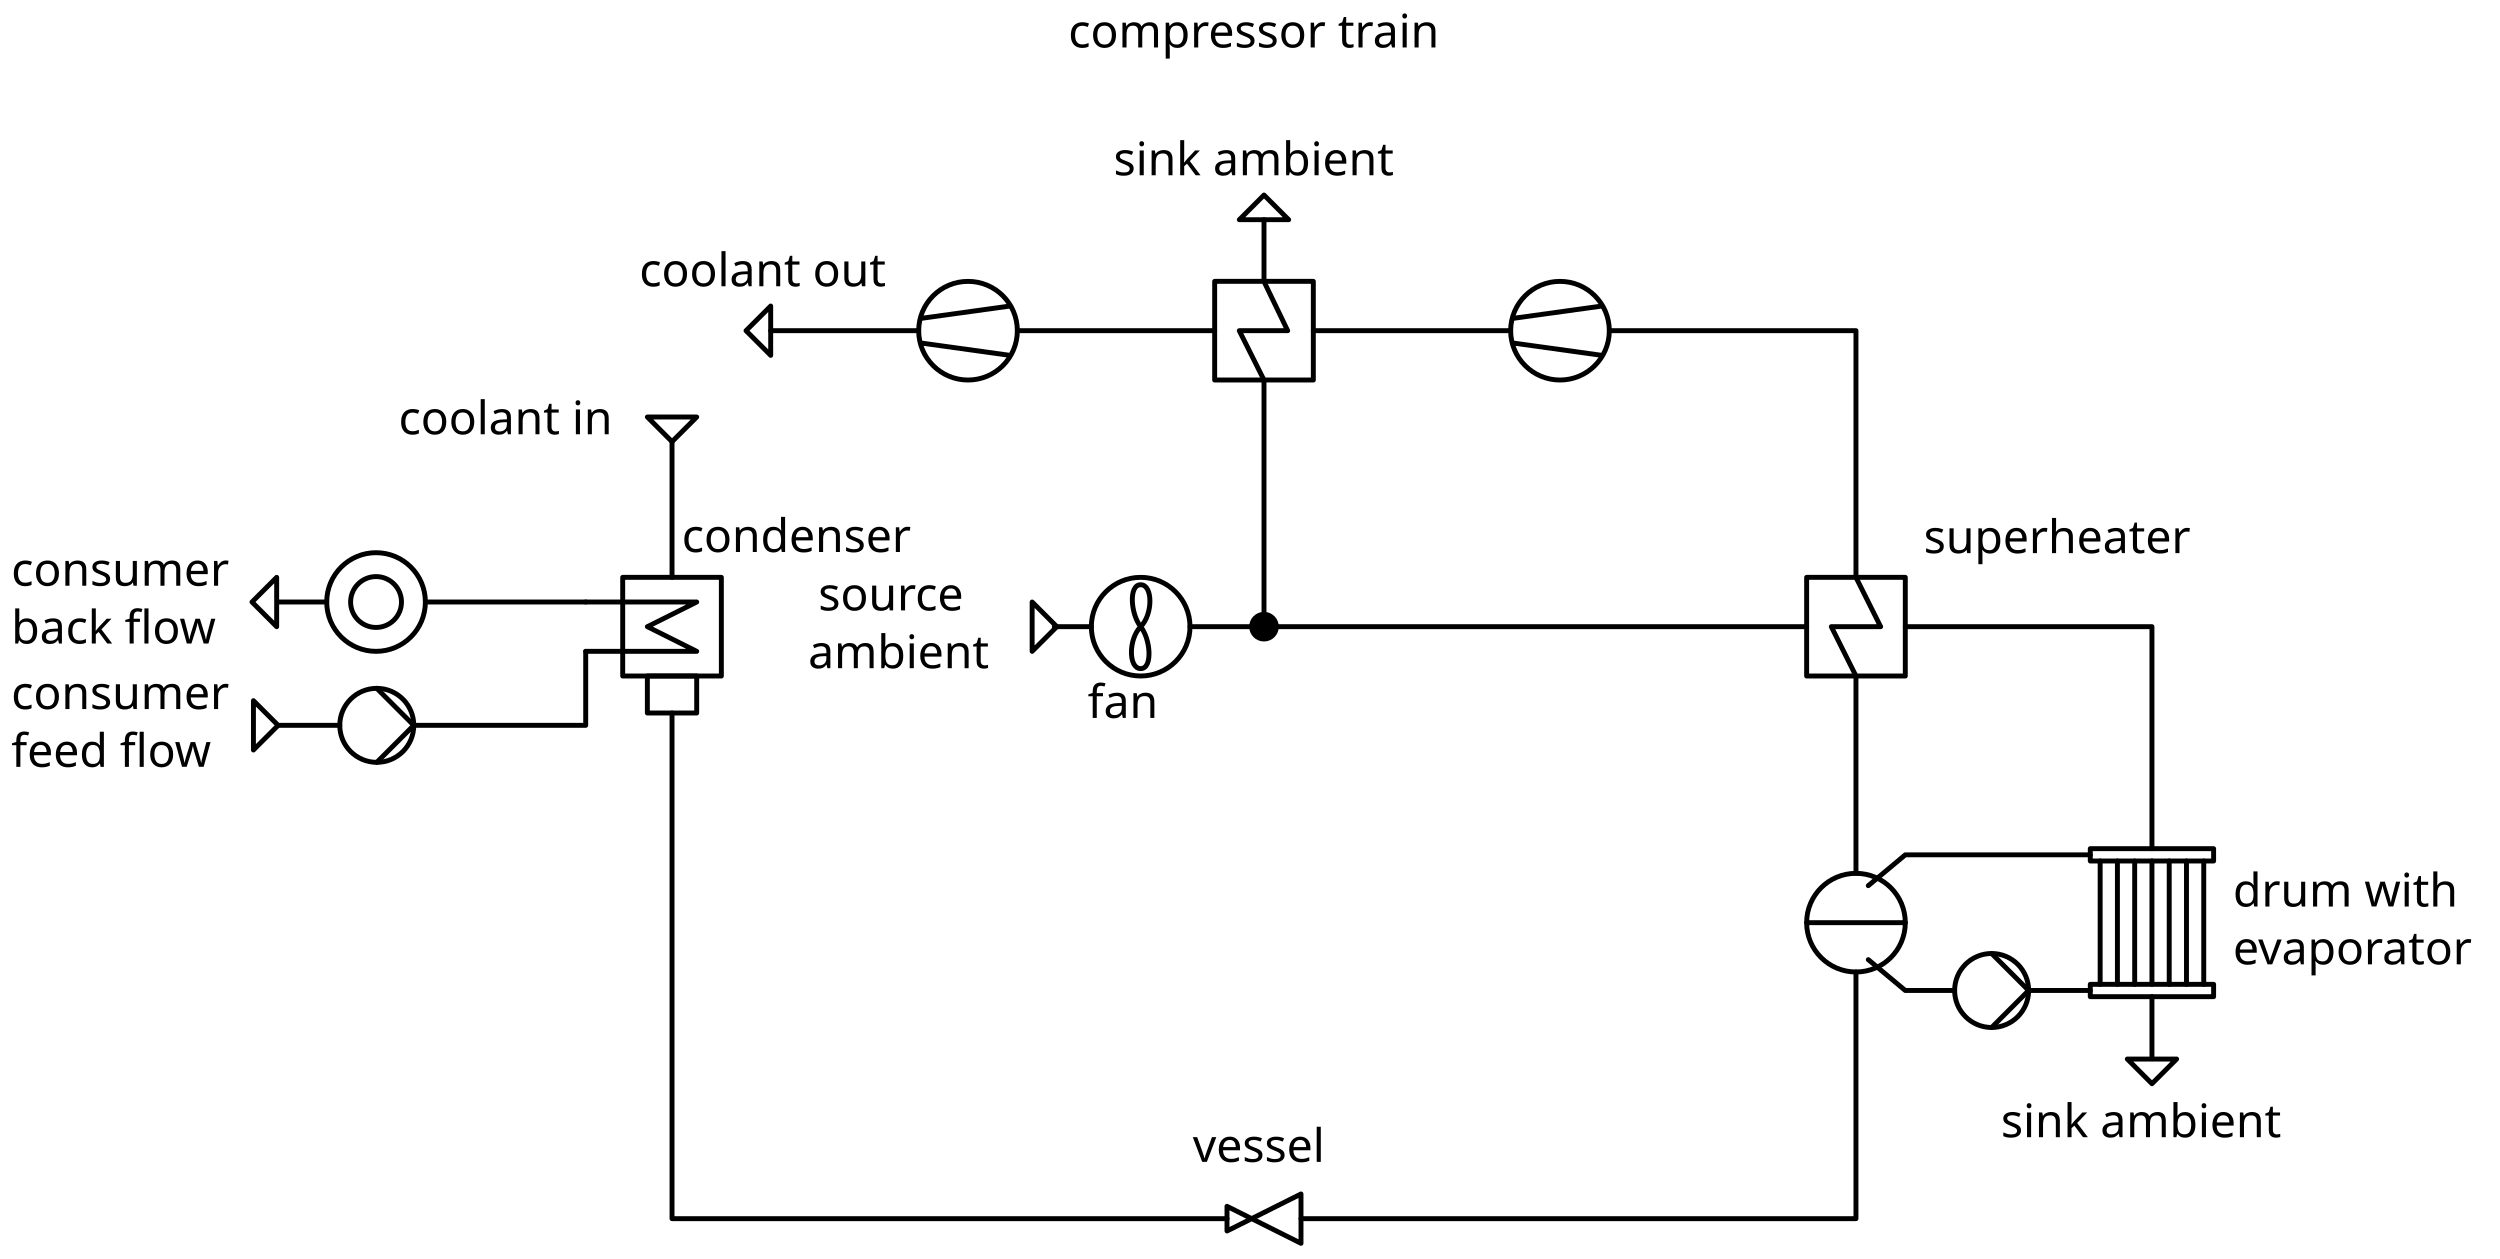
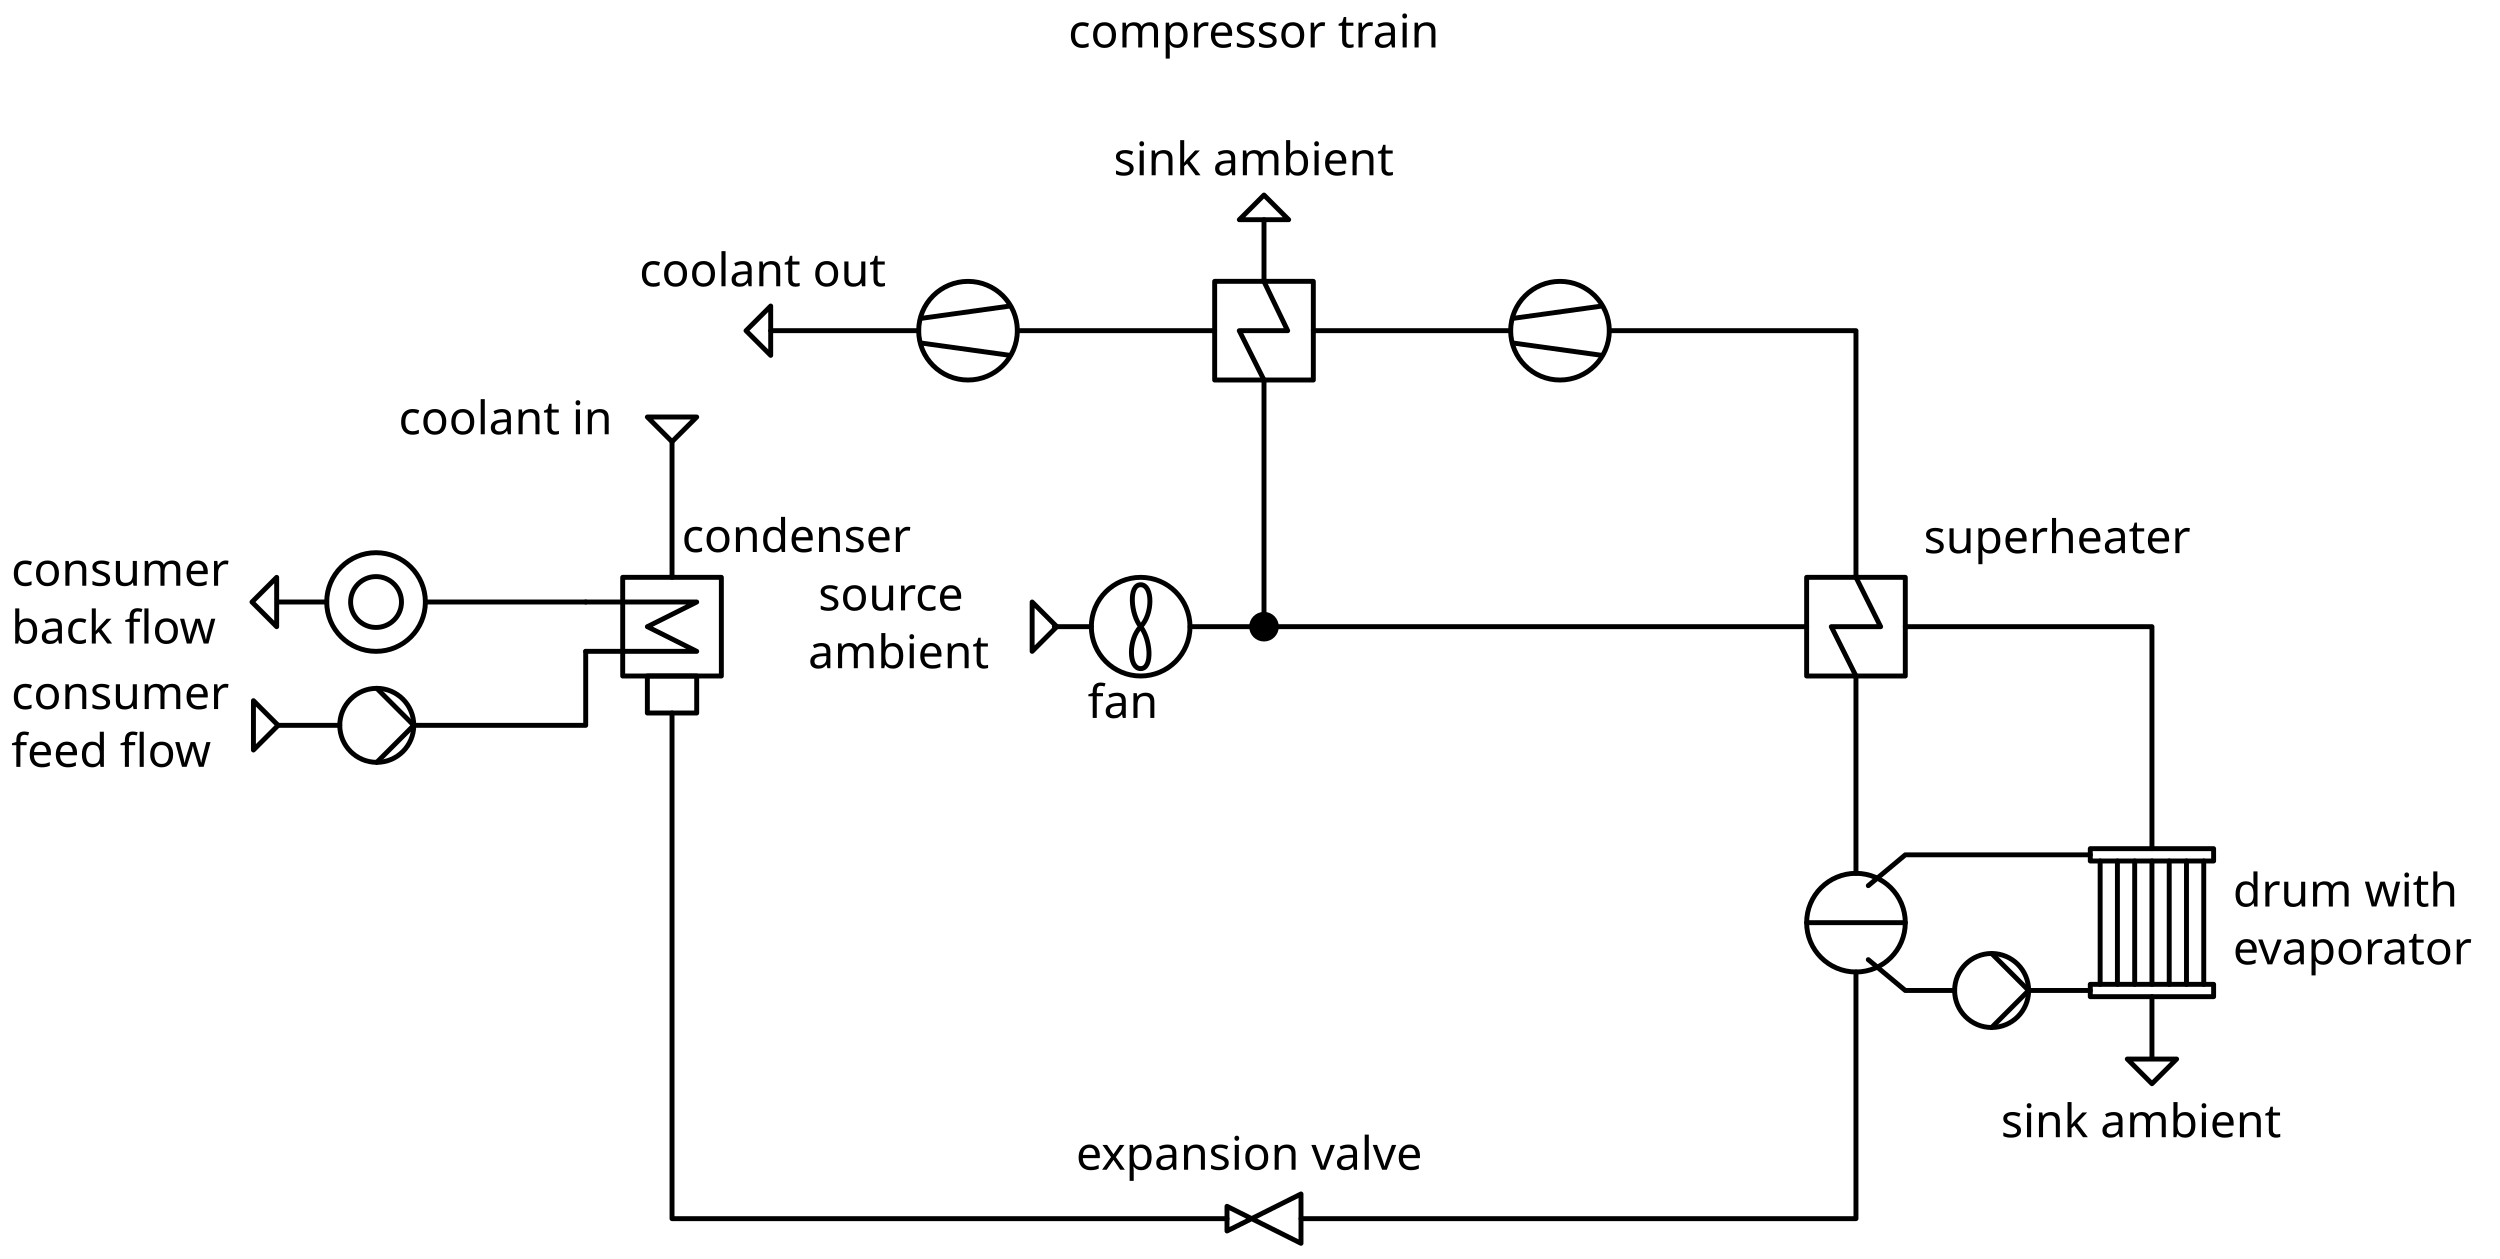
<svg xmlns="http://www.w3.org/2000/svg" version="1.1" id="svg2" viewBox="0 0 1013.568 510.073" height="510.073" width="1013.568">
  <defs id="defs4" />
  <g transform="translate(863.4734,-594.2893)" id="layer1">
    <rect style="color:#000000;clip-rule:nonzero;display:inline;overflow:visible;visibility:visible;opacity:1;isolation:auto;mix-blend-mode:normal;color-interpolation:sRGB;color-interpolation-filters:linearRGB;solid-color:#000000;solid-opacity:1;fill:none;fill-opacity:0.667;fill-rule:nonzero;stroke:#000000;stroke-width:2;stroke-linecap:round;stroke-linejoin:round;stroke-miterlimit:4;stroke-dasharray:none;stroke-dashoffset:0;stroke-opacity:1;color-rendering:auto;image-rendering:auto;shape-rendering:auto;text-rendering:auto;enable-background:accumulate" id="rect4409" width="40" height="40" x="-131.014" y="828.362" />
    <rect style="color:#000000;clip-rule:nonzero;display:inline;overflow:visible;visibility:visible;opacity:1;isolation:auto;mix-blend-mode:normal;color-interpolation:sRGB;color-interpolation-filters:linearRGB;solid-color:#000000;solid-opacity:1;fill:none;fill-opacity:0.667;fill-rule:nonzero;stroke:#000000;stroke-width:2;stroke-linecap:round;stroke-linejoin:round;stroke-miterlimit:4;stroke-dasharray:none;stroke-dashoffset:0;stroke-opacity:1;color-rendering:auto;image-rendering:auto;shape-rendering:auto;text-rendering:auto;enable-background:accumulate" id="rect4421" width="50" height="5" x="-16.014" y="938.362" />
    <rect style="color:#000000;clip-rule:nonzero;display:inline;overflow:visible;visibility:visible;opacity:1;isolation:auto;mix-blend-mode:normal;color-interpolation:sRGB;color-interpolation-filters:linearRGB;solid-color:#000000;solid-opacity:1;fill:none;fill-opacity:0.667;fill-rule:nonzero;stroke:#000000;stroke-width:2;stroke-linecap:round;stroke-linejoin:round;stroke-miterlimit:4;stroke-dasharray:none;stroke-dashoffset:0;stroke-opacity:1;color-rendering:auto;image-rendering:auto;shape-rendering:auto;text-rendering:auto;enable-background:accumulate" id="rect4423" width="50" height="5" x="-16.014" y="993.362" />
    <path style="fill:none;fill-rule:evenodd;stroke:#000000;stroke-width:2;stroke-linecap:round;stroke-linejoin:round;stroke-miterlimit:4;stroke-dasharray:none;stroke-opacity:1" d="m -12.014,943.362 0,50" id="path4425" />
    <path style="fill:none;fill-rule:evenodd;stroke:#000000;stroke-width:2;stroke-linecap:round;stroke-linejoin:round;stroke-miterlimit:4;stroke-dasharray:none;stroke-opacity:1" d="m 29.986,943.362 0,50" id="path4427" />
    <path style="fill:none;fill-rule:evenodd;stroke:#000000;stroke-width:2;stroke-linecap:round;stroke-linejoin:round;stroke-miterlimit:4;stroke-dasharray:none;stroke-opacity:1" d="m -5.014,943.362 0,50" id="path4429" />
    <path style="fill:none;fill-rule:evenodd;stroke:#000000;stroke-width:2;stroke-linecap:round;stroke-linejoin:round;stroke-miterlimit:4;stroke-dasharray:none;stroke-opacity:1" d="m 22.986,993.362 0,-50" id="path4431" />
    <path style="fill:none;fill-rule:evenodd;stroke:#000000;stroke-width:2;stroke-linecap:round;stroke-linejoin:round;stroke-miterlimit:4;stroke-dasharray:none;stroke-opacity:1" d="m 1.986,943.362 0,50" id="path4433" />
    <path style="fill:none;fill-rule:evenodd;stroke:#000000;stroke-width:2;stroke-linecap:round;stroke-linejoin:round;stroke-miterlimit:4;stroke-dasharray:none;stroke-opacity:1" d="m 15.986,943.362 0,50" id="path4435" />
    <path style="fill:none;fill-rule:evenodd;stroke:#000000;stroke-width:2;stroke-linecap:round;stroke-linejoin:round;stroke-miterlimit:4;stroke-dasharray:none;stroke-opacity:1" d="m 8.986,943.362 0,50" id="path4437" />
    <circle style="color:#000000;clip-rule:nonzero;display:inline;overflow:visible;visibility:visible;opacity:1;isolation:auto;mix-blend-mode:normal;color-interpolation:sRGB;color-interpolation-filters:linearRGB;solid-color:#000000;solid-opacity:1;fill:none;fill-opacity:0.667;fill-rule:nonzero;stroke:#000000;stroke-width:2;stroke-linecap:round;stroke-linejoin:round;stroke-miterlimit:4;stroke-dasharray:none;stroke-dashoffset:0;stroke-opacity:1;color-rendering:auto;image-rendering:auto;shape-rendering:auto;text-rendering:auto;enable-background:accumulate" id="path4405-9" cx="-111.014" cy="968.362" r="20" />
    <circle style="color:#000000;clip-rule:nonzero;display:inline;overflow:visible;visibility:visible;opacity:1;isolation:auto;mix-blend-mode:normal;color-interpolation:sRGB;color-interpolation-filters:linearRGB;solid-color:#000000;solid-opacity:1;fill:none;fill-opacity:0.667;fill-rule:nonzero;stroke:#000000;stroke-width:2;stroke-linecap:round;stroke-linejoin:round;stroke-miterlimit:4;stroke-dasharray:none;stroke-dashoffset:0;stroke-opacity:1;color-rendering:auto;image-rendering:auto;shape-rendering:auto;text-rendering:auto;enable-background:accumulate" id="path4405-2" cx="-471.014" cy="728.362" r="20" />
    <rect style="color:#000000;clip-rule:nonzero;display:inline;overflow:visible;visibility:visible;opacity:1;isolation:auto;mix-blend-mode:normal;color-interpolation:sRGB;color-interpolation-filters:linearRGB;solid-color:#000000;solid-opacity:1;fill:none;fill-opacity:0.667;fill-rule:nonzero;stroke:#000000;stroke-width:2;stroke-linecap:round;stroke-linejoin:round;stroke-miterlimit:4;stroke-dasharray:none;stroke-dashoffset:0;stroke-opacity:1;color-rendering:auto;image-rendering:auto;shape-rendering:auto;text-rendering:auto;enable-background:accumulate" id="rect4409-0" width="40" height="40" x="-371.014" y="708.362" />
    <rect style="color:#000000;clip-rule:nonzero;display:inline;overflow:visible;visibility:visible;opacity:1;isolation:auto;mix-blend-mode:normal;color-interpolation:sRGB;color-interpolation-filters:linearRGB;solid-color:#000000;solid-opacity:1;fill:none;fill-opacity:0.667;fill-rule:nonzero;stroke:#000000;stroke-width:2;stroke-linecap:round;stroke-linejoin:round;stroke-miterlimit:4;stroke-dasharray:none;stroke-dashoffset:0;stroke-opacity:1;color-rendering:auto;image-rendering:auto;shape-rendering:auto;text-rendering:auto;enable-background:accumulate" id="rect4409-0-2" width="40" height="40" x="-611.014" y="828.362" />
    <path style="fill:none;fill-rule:evenodd;stroke:#000000;stroke-width:2;stroke-linecap:round;stroke-linejoin:round;stroke-miterlimit:4;stroke-dasharray:none;stroke-opacity:1" d="m -366.014,1083.362 30,15 -5e-5,-20 -30,15 z" id="path4439-3" />
    <circle style="color:#000000;clip-rule:nonzero;display:inline;overflow:visible;visibility:visible;opacity:1;isolation:auto;mix-blend-mode:normal;color-interpolation:sRGB;color-interpolation-filters:linearRGB;solid-color:#000000;solid-opacity:1;fill:none;fill-opacity:0.667;fill-rule:nonzero;stroke:#000000;stroke-width:2;stroke-linecap:round;stroke-linejoin:round;stroke-miterlimit:4;stroke-dasharray:none;stroke-dashoffset:0;stroke-opacity:1;color-rendering:auto;image-rendering:auto;shape-rendering:auto;text-rendering:auto;enable-background:accumulate" id="path4399-7" cx="-710.721" cy="888.362" r="15" />
    <circle style="color:#000000;clip-rule:nonzero;display:inline;overflow:visible;visibility:visible;opacity:1;isolation:auto;mix-blend-mode:normal;color-interpolation:sRGB;color-interpolation-filters:linearRGB;solid-color:#000000;solid-opacity:1;fill:none;fill-opacity:0.667;fill-rule:nonzero;stroke:#000000;stroke-width:2;stroke-linecap:round;stroke-linejoin:round;stroke-miterlimit:4;stroke-dasharray:none;stroke-dashoffset:0;stroke-opacity:1;color-rendering:auto;image-rendering:auto;shape-rendering:auto;text-rendering:auto;enable-background:accumulate" id="path4405-5" cx="-711.014" cy="838.362" r="20" />
    <circle style="color:#000000;clip-rule:nonzero;display:inline;overflow:visible;visibility:visible;opacity:1;isolation:auto;mix-blend-mode:normal;color-interpolation:sRGB;color-interpolation-filters:linearRGB;solid-color:#000000;solid-opacity:1;fill:none;fill-opacity:0.667;fill-rule:nonzero;stroke:#000000;stroke-width:2;stroke-linecap:round;stroke-linejoin:round;stroke-miterlimit:4;stroke-dasharray:none;stroke-dashoffset:0;stroke-opacity:1;color-rendering:auto;image-rendering:auto;shape-rendering:auto;text-rendering:auto;enable-background:accumulate" id="path4399-7-9" cx="-711.014" cy="838.362" r="10.313" />
    <path style="fill:none;fill-rule:evenodd;stroke:#000000;stroke-width:2;stroke-linecap:round;stroke-linejoin:round;stroke-miterlimit:4;stroke-dasharray:none;stroke-opacity:1" d="m -591.014,883.362 0,205 225,0" id="path4563" />
    <path style="fill:none;fill-rule:evenodd;stroke:#000000;stroke-width:2;stroke-linecap:round;stroke-linejoin:round;stroke-miterlimit:4;stroke-dasharray:none;stroke-opacity:1" d="m -336.014,1088.362 225,0 1e-5,-100" id="path4565" />
    <path style="fill:none;fill-rule:evenodd;stroke:#000000;stroke-width:2;stroke-linecap:round;stroke-linejoin:round;stroke-miterlimit:4;stroke-dasharray:none;stroke-opacity:1" d="m -111.014,948.362 -10e-6,-80" id="path4567" />
    <path style="fill:none;fill-rule:evenodd;stroke:#000000;stroke-width:2;stroke-linecap:round;stroke-linejoin:round;stroke-miterlimit:4;stroke-dasharray:none;stroke-opacity:1" d="m -111.014,828.362 -10e-6,-100.001 -100,10e-4" id="path4569" />
    <path style="fill:none;fill-rule:evenodd;stroke:#000000;stroke-width:2;stroke-linecap:round;stroke-linejoin:round;stroke-miterlimit:4;stroke-dasharray:none;stroke-opacity:1" d="m -451.014,728.362 80,0" id="path4573" />
    <path style="fill:none;fill-rule:evenodd;stroke:#000000;stroke-width:2;stroke-linecap:round;stroke-linejoin:round;stroke-miterlimit:4;stroke-dasharray:none;stroke-opacity:1" d="m -331.014,728.362 80,-10e-6" id="path4575" />
    <path style="fill:none;fill-rule:evenodd;stroke:#000000;stroke-width:2;stroke-linecap:round;stroke-linejoin:round;stroke-miterlimit:4;stroke-dasharray:none;stroke-opacity:1" d="m -626.014,838.362 45,0 -20,10 20,10 -45,0" id="path4577" />
    <rect style="color:#000000;clip-rule:nonzero;display:inline;overflow:visible;visibility:visible;opacity:1;isolation:auto;mix-blend-mode:normal;color-interpolation:sRGB;color-interpolation-filters:linearRGB;solid-color:#000000;solid-opacity:1;fill:none;fill-opacity:0.667;fill-rule:nonzero;stroke:#000000;stroke-width:2;stroke-linecap:round;stroke-linejoin:round;stroke-miterlimit:4;stroke-dasharray:none;stroke-dashoffset:0;stroke-opacity:1;color-rendering:auto;image-rendering:auto;shape-rendering:auto;text-rendering:auto;enable-background:accumulate" id="rect4581" width="20" height="15" x="-601.014" y="868.362" />
    <path style="fill:none;fill-rule:evenodd;stroke:#000000;stroke-width:2;stroke-linecap:round;stroke-linejoin:round;stroke-miterlimit:4;stroke-dasharray:none;stroke-opacity:1" d="m -710.721,873.362 15,15 -15,15" id="path4583" />
    <path style="fill:none;fill-rule:evenodd;stroke:#000000;stroke-width:2;stroke-linecap:round;stroke-linejoin:round;stroke-miterlimit:4;stroke-dasharray:none;stroke-opacity:1" d="m -490.014,723.362 36,-5" id="path4585" />
    <path style="fill:none;fill-rule:evenodd;stroke:#000000;stroke-width:2;stroke-linecap:round;stroke-linejoin:round;stroke-miterlimit:4;stroke-dasharray:none;stroke-opacity:1" d="m -454.014,738.362 -36,-5" id="path4587" />
    <circle style="color:#000000;clip-rule:nonzero;display:inline;overflow:visible;visibility:visible;opacity:1;isolation:auto;mix-blend-mode:normal;color-interpolation:sRGB;color-interpolation-filters:linearRGB;solid-color:#000000;solid-opacity:1;fill:none;fill-opacity:0.667;fill-rule:nonzero;stroke:#000000;stroke-width:2;stroke-linecap:round;stroke-linejoin:round;stroke-miterlimit:4;stroke-dasharray:none;stroke-dashoffset:0;stroke-opacity:1;color-rendering:auto;image-rendering:auto;shape-rendering:auto;text-rendering:auto;enable-background:accumulate" id="path4405-2-2" cx="-231.014" cy="728.362" r="20" />
    <path style="fill:none;fill-rule:evenodd;stroke:#000000;stroke-width:2;stroke-linecap:round;stroke-linejoin:round;stroke-miterlimit:4;stroke-dasharray:none;stroke-opacity:1" d="m -250.014,723.362 36,-5" id="path4585-2" />
    <path style="fill:none;fill-rule:evenodd;stroke:#000000;stroke-width:2;stroke-linecap:round;stroke-linejoin:round;stroke-miterlimit:4;stroke-dasharray:none;stroke-opacity:1" d="m -214.014,738.362 -36,-5" id="path4587-8" />
    <path style="fill:none;fill-rule:evenodd;stroke:#000000;stroke-width:2;stroke-linecap:round;stroke-linejoin:round;stroke-miterlimit:4;stroke-dasharray:none;stroke-opacity:1" d="m -351.014,708.433 9.599,19.929 -19.622,-2e-5 10.023,20.022" id="path4610" />
    <path style="fill:none;fill-rule:evenodd;stroke:#000000;stroke-width:2;stroke-linecap:round;stroke-linejoin:round;stroke-miterlimit:4;stroke-dasharray:none;stroke-opacity:1" d="m -111.014,828.362 10,20 -20,0 10,20" id="path4614" />
    <path style="fill:none;fill-rule:evenodd;stroke:#000000;stroke-width:2;stroke-linecap:round;stroke-linejoin:round;stroke-miterlimit:4;stroke-dasharray:none;stroke-opacity:1" d="m -131.014,968.362 40,0" id="path4616" />
    <circle style="color:#000000;clip-rule:nonzero;display:inline;overflow:visible;visibility:visible;opacity:1;isolation:auto;mix-blend-mode:normal;color-interpolation:sRGB;color-interpolation-filters:linearRGB;solid-color:#000000;solid-opacity:1;fill:none;fill-opacity:0.667;fill-rule:nonzero;stroke:#000000;stroke-width:2;stroke-linecap:round;stroke-linejoin:round;stroke-miterlimit:4;stroke-dasharray:none;stroke-dashoffset:0;stroke-opacity:1;color-rendering:auto;image-rendering:auto;shape-rendering:auto;text-rendering:auto;enable-background:accumulate" id="path4399-7-97" cx="-56.014" cy="995.862" r="15" />
    <path style="fill:none;fill-rule:evenodd;stroke:#000000;stroke-width:2;stroke-linecap:round;stroke-linejoin:round;stroke-miterlimit:4;stroke-dasharray:none;stroke-opacity:1" d="m -56.014,980.862 15,15 -15,15" id="path4583-3" />
    <path style="fill:none;fill-rule:evenodd;stroke:#000000;stroke-width:2;stroke-linecap:round;stroke-linejoin:round;stroke-miterlimit:4;stroke-dasharray:none;stroke-opacity:1" d="m -71.014,995.862 -20,0 -15,-12.499" id="path4636" />
    <path style="fill:none;fill-rule:evenodd;stroke:#000000;stroke-width:2;stroke-linecap:round;stroke-linejoin:round;stroke-miterlimit:4;stroke-dasharray:none;stroke-opacity:1" d="m -16.014,940.862 -75,0 -15,12.496" id="path4640" />
    <path style="fill:none;fill-rule:evenodd;stroke:#000000;stroke-width:2;stroke-linecap:round;stroke-linejoin:round;stroke-miterlimit:4;stroke-dasharray:none;stroke-opacity:1" d="m -41.014,995.862 25,0" id="path4642" />
    <path style="fill:none;fill-rule:evenodd;stroke:#000000;stroke-width:2;stroke-linecap:round;stroke-linejoin:round;stroke-miterlimit:4;stroke-dasharray:none;stroke-opacity:1" d="m -731.014,838.362 -20,0" id="path4646" />
    <path style="fill:none;fill-rule:evenodd;stroke:#000000;stroke-width:2;stroke-linecap:round;stroke-linejoin:round;stroke-miterlimit:4;stroke-dasharray:none;stroke-opacity:1" d="m -725.721,888.362 -25,0" id="path4650" />
    <path style="fill:none;fill-rule:evenodd;stroke:#000000;stroke-width:2;stroke-linecap:round;stroke-linejoin:round;stroke-miterlimit:4;stroke-dasharray:none;stroke-opacity:1" d="m -760.721,878.362 10,10 -10,10 z" id="path4652" />
    <path style="fill:none;fill-rule:evenodd;stroke:#000000;stroke-width:2;stroke-linecap:round;stroke-linejoin:round;stroke-miterlimit:4;stroke-dasharray:none;stroke-opacity:1" d="m -751.307,828.362 -10,10 10,10 z" id="path4654" />
    <path style="fill:none;fill-rule:evenodd;stroke:#000000;stroke-width:2;stroke-linecap:round;stroke-linejoin:round;stroke-miterlimit:4;stroke-dasharray:none;stroke-opacity:1" d="m -691.014,838.362 65,0" id="path4656" />
    <path style="fill:none;fill-rule:evenodd;stroke:#000000;stroke-width:2;stroke-linecap:round;stroke-linejoin:round;stroke-miterlimit:4;stroke-dasharray:none;stroke-opacity:1" d="m -626.014,858.362 0,30 -70,0" id="path4658" />
    <path style="fill:none;fill-rule:evenodd;stroke:#000000;stroke-width:2;stroke-linecap:round;stroke-linejoin:round;stroke-miterlimit:4;stroke-dasharray:none;stroke-opacity:1" d="m -351.014,683.362 0,25" id="path4660" />
    <path style="fill:none;fill-rule:evenodd;stroke:#000000;stroke-width:2;stroke-linecap:round;stroke-linejoin:round;stroke-miterlimit:4;stroke-dasharray:none;stroke-opacity:1" d="m -351.014,748.362 0,100" id="path4664" />
    <path style="fill:none;fill-rule:evenodd;stroke:#000000;stroke-width:2;stroke-linecap:round;stroke-linejoin:round;stroke-miterlimit:4;stroke-dasharray:none;stroke-opacity:1" d="m -351.014,848.362 220,0" id="path4666" />
    <path style="fill:none;fill-rule:evenodd;stroke:#000000;stroke-width:2;stroke-linecap:round;stroke-linejoin:round;stroke-miterlimit:4;stroke-dasharray:none;stroke-opacity:1" d="m -91.014,848.362 100,0 2.44e-5,90" id="path4668" />
    <path style="fill:none;fill-rule:evenodd;stroke:#000000;stroke-width:2;stroke-linecap:round;stroke-linejoin:round;stroke-miterlimit:4;stroke-dasharray:none;stroke-opacity:1" d="m 8.986,998.362 0,25" id="path4670" />
    <path style="fill:none;fill-rule:evenodd;stroke:#000000;stroke-width:2;stroke-linecap:round;stroke-linejoin:round;stroke-miterlimit:4;stroke-dasharray:none;stroke-opacity:1" d="m 18.986,1023.655 -10,10 -10,-10 z" id="path4652-1" />
    <path style="fill:none;fill-rule:evenodd;stroke:#000000;stroke-width:2;stroke-linecap:round;stroke-linejoin:round;stroke-miterlimit:4;stroke-dasharray:none;stroke-opacity:1" d="m -361.014,683.362 10,-10 10,10 z" id="path4654-2-3-1" />
    <text xml:space="preserve" style="font-style:normal;font-weight:normal;line-height:0%;font-family:sans-serif;letter-spacing:0px;word-spacing:0px;fill:#000000;fill-opacity:1;stroke:none;stroke-width:1px;stroke-linecap:butt;stroke-linejoin:miter;stroke-opacity:1" x="-411.993" y="665.352" id="text4762-4">
      <tspan x="-411.993" y="665.352" id="tspan4842" style="font-size:18.75px;line-height:1.25">sink ambient</tspan>
    </text>
    <text xml:space="preserve" style="font-style:normal;font-weight:normal;line-height:0%;font-family:sans-serif;letter-spacing:0px;word-spacing:0px;fill:#000000;fill-opacity:1;stroke:none;stroke-width:1px;stroke-linecap:butt;stroke-linejoin:miter;stroke-opacity:1" x="-858.904" y="831.761" id="text4762-0">
      <tspan id="tspan4764-3" x="-858.904" y="831.761" style="font-size:18.75px;line-height:1.25">consumer</tspan>
      <tspan x="-858.904" y="855.199" id="tspan4257" style="font-size:18.75px;line-height:1.25">back flow</tspan>
    </text>
    <text xml:space="preserve" style="font-style:normal;font-weight:normal;line-height:0%;font-family:sans-serif;letter-spacing:0px;word-spacing:0px;fill:#000000;fill-opacity:1;stroke:none;stroke-width:1px;stroke-linecap:butt;stroke-linejoin:miter;stroke-opacity:1" x="-858.904" y="881.761" id="text4762-6">
      <tspan id="tspan4764-1" x="-858.904" y="881.761" style="font-size:18.75px;line-height:1.25">consumer</tspan>
      <tspan x="-858.904" y="905.199" id="tspan4259" style="font-size:18.75px;line-height:1.25">feed flow</tspan>
    </text>
    <text xml:space="preserve" style="font-style:normal;font-weight:normal;line-height:0%;font-family:sans-serif;letter-spacing:0px;word-spacing:0px;fill:#000000;fill-opacity:1;stroke:none;stroke-width:1px;stroke-linecap:butt;stroke-linejoin:miter;stroke-opacity:1" x="-52.24" y="1055.352" id="text4762-06">
      <tspan id="tspan4764-32" x="-52.24" y="1055.352" style="font-size:18.75px;line-height:1.25">sink ambient</tspan>
    </text>
    <text xml:space="preserve" style="font-style:normal;font-weight:normal;line-height:0%;font-family:sans-serif;text-align:center;letter-spacing:0px;word-spacing:0px;text-anchor:middle;fill:#000000;fill-opacity:1;stroke:none;stroke-width:1px;stroke-linecap:butt;stroke-linejoin:miter;stroke-opacity:1" x="-491.348" y="841.761" id="text4762-061">
      <tspan id="tspan4764-55" x="-491.348" y="841.761" style="font-size:18.75px;line-height:1.25;text-align:center;text-anchor:middle">source</tspan>
      <tspan x="-491.348" y="865.199" style="font-size:18.75px;line-height:1.25;text-align:center;text-anchor:middle" id="tspan955">ambient</tspan>
    </text>
    <path style="fill:none;fill-rule:evenodd;stroke:#000000;stroke-width:2;stroke-linecap:round;stroke-linejoin:round;stroke-miterlimit:4;stroke-dasharray:none;stroke-opacity:1" d="m -551.014,718.362 -10,10 10,10 z" id="path4654-2" />
    <path style="fill:none;fill-rule:evenodd;stroke:#000000;stroke-width:2;stroke-linecap:round;stroke-linejoin:round;stroke-miterlimit:4;stroke-dasharray:none;stroke-opacity:1" d="m -601.014,763.362 10,10 10,-10 z" id="path4654-2-9" />
    <path style="fill:none;fill-rule:evenodd;stroke:#000000;stroke-width:2;stroke-linecap:round;stroke-linejoin:round;stroke-miterlimit:4;stroke-dasharray:none;stroke-opacity:1" d="m -491.014,728.362 -60,0" id="path4251" />
    <path style="fill:none;fill-rule:evenodd;stroke:#000000;stroke-width:2;stroke-linecap:round;stroke-linejoin:round;stroke-miterlimit:4;stroke-dasharray:none;stroke-opacity:1" d="m -591.014,828.362 0,-55" id="path4253" />
    <text xml:space="preserve" style="font-style:normal;font-weight:normal;line-height:0%;font-family:sans-serif;letter-spacing:0px;word-spacing:0px;fill:#000000;fill-opacity:1;stroke:none;stroke-width:1px;stroke-linecap:butt;stroke-linejoin:miter;stroke-opacity:1" x="-701.869" y="770.352" id="text4762-7-3">
      <tspan x="-701.869" y="770.352" id="tspan4844-6" style="font-size:18.75px;line-height:1.25">coolant in</tspan>
    </text>
    <text xml:space="preserve" style="font-style:normal;font-weight:normal;line-height:0%;font-family:sans-serif;letter-spacing:0px;word-spacing:0px;fill:#000000;fill-opacity:1;stroke:none;stroke-width:1px;stroke-linecap:butt;stroke-linejoin:miter;stroke-opacity:1" x="-604.257" y="710.352" id="text4762-7-7">
      <tspan x="-604.257" y="710.352" id="tspan4844-5" style="font-size:18.75px;line-height:1.25">coolant out</tspan>
    </text>
    <text xml:space="preserve" style="font-style:normal;font-weight:normal;line-height:0%;font-family:sans-serif;letter-spacing:0px;word-spacing:0px;fill:#000000;fill-opacity:1;stroke:none;stroke-width:1px;stroke-linecap:butt;stroke-linejoin:miter;stroke-opacity:1" x="-587.049" y="818.097" id="text4762-7-3-3">
      <tspan x="-587.049" y="818.097" id="tspan4844-6-5" style="font-size:18.75px;line-height:1.25">condenser</tspan>
    </text>
-     <text xml:space="preserve" style="font-style:normal;font-weight:normal;line-height:0%;font-family:sans-serif;letter-spacing:0px;word-spacing:0px;fill:#000000;fill-opacity:1;stroke:none;stroke-width:1px;stroke-linecap:butt;stroke-linejoin:miter;stroke-opacity:1" x="-379.881" y="1065.352" id="text4762-7-3-3-6">
-       <tspan x="-379.881" y="1065.352" id="tspan4844-6-5-2" style="font-size:18.75px;line-height:1.25">vessel</tspan>
+     <text xml:space="preserve" style="font-style:normal;font-weight:normal;line-height:0%;font-family:sans-serif;letter-spacing:0px;word-spacing:0px;fill:#000000;fill-opacity:1;stroke:none;stroke-width:1px;stroke-linecap:butt;stroke-linejoin:miter;stroke-opacity:1" x="-427.204" y="1068.535" id="text4762-7-3-3-6">
+       <tspan x="-427.204" y="1068.535" id="tspan4844-6-5-2" style="font-size:18.75px;line-height:1.25">expansion valve</tspan>
    </text>
    <text xml:space="preserve" style="font-style:normal;font-weight:normal;line-height:0%;font-family:sans-serif;letter-spacing:0px;word-spacing:0px;fill:#000000;fill-opacity:1;stroke:none;stroke-width:1px;stroke-linecap:butt;stroke-linejoin:miter;stroke-opacity:1" x="41.842" y="961.816" id="text4762-7-3-3-6-9">
      <tspan x="41.842" y="961.816" id="tspan4844-6-5-2-1" style="font-size:18.75px;line-height:1.25">drum with</tspan>
      <tspan x="41.842" y="985.254" id="tspan4357" style="font-size:18.75px;line-height:1.25">evaporator</tspan>
    </text>
    <text xml:space="preserve" style="font-style:normal;font-weight:normal;line-height:0%;font-family:sans-serif;letter-spacing:0px;word-spacing:0px;fill:#000000;fill-opacity:1;stroke:none;stroke-width:1px;stroke-linecap:butt;stroke-linejoin:miter;stroke-opacity:1" x="-83.551" y="818.535" id="text4762-7-3-3-6-2">
      <tspan x="-83.551" y="818.535" id="tspan4844-6-5-2-7" style="font-size:18.75px;line-height:1.25">superheater</tspan>
    </text>
    <text xml:space="preserve" style="font-style:normal;font-weight:normal;line-height:0%;font-family:sans-serif;letter-spacing:0px;word-spacing:0px;fill:#000000;fill-opacity:1;stroke:none;stroke-width:1px;stroke-linecap:butt;stroke-linejoin:miter;stroke-opacity:1" x="-430.34" y="613.535" id="text4762-7-3-3-6-0">
      <tspan x="-430.34" y="613.535" id="tspan4844-6-5-2-9" style="font-size:18.75px;line-height:1.25">compressor train</tspan>
    </text>
    <path style="fill:none;stroke:#000000;stroke-width:2;stroke-linecap:round;stroke-linejoin:round;stroke-opacity:1;stroke-miterlimit:4;stroke-dasharray:none" d="m -351.014,848.362 -30,10e-6" id="path915" />
    <circle style="color:#000000;clip-rule:nonzero;display:inline;overflow:visible;visibility:visible;opacity:1;isolation:auto;mix-blend-mode:normal;color-interpolation:sRGB;color-interpolation-filters:linearRGB;solid-color:#000000;solid-opacity:1;fill:none;fill-opacity:0.667;fill-rule:nonzero;stroke:#000000;stroke-width:2;stroke-linecap:round;stroke-linejoin:round;stroke-miterlimit:4;stroke-dasharray:none;stroke-dashoffset:0;stroke-opacity:1;color-rendering:auto;image-rendering:auto;shape-rendering:auto;text-rendering:auto;enable-background:accumulate" id="path4405-2-3" cx="-401.014" cy="848.362" r="20" />
    <path style="fill:none;stroke:#000000;stroke-width:2;stroke-linecap:round;stroke-linejoin:round;stroke-opacity:1;stroke-miterlimit:4;stroke-dasharray:none" d="m -421.014,848.362 -15,10e-6" id="path934" />
    <path style="fill:none;fill-rule:evenodd;stroke:#000000;stroke-width:2;stroke-linecap:round;stroke-linejoin:round;stroke-miterlimit:4;stroke-dasharray:none;stroke-opacity:1" d="m -445.014,838.362 10,10 -10,10 z" id="path4654-2-3-1-6" />
    <circle style="fill:#000000;fill-opacity:1;stroke:#000000;stroke-width:4;stroke-linecap:round;stroke-linejoin:round;stroke-miterlimit:4;stroke-dasharray:none;stroke-dashoffset:0;stroke-opacity:1" id="path951" cx="-351.014" cy="848.362" r="4" />
    <text xml:space="preserve" style="font-style:normal;font-weight:normal;line-height:0%;font-family:sans-serif;text-align:center;letter-spacing:0px;word-spacing:0px;text-anchor:middle;fill:#000000;fill-opacity:1;stroke:none;stroke-width:1px;stroke-linecap:butt;stroke-linejoin:miter;stroke-opacity:1" x="-400.424" y="885.352" id="text4762-061-7">
      <tspan x="-400.424" y="885.352" style="font-size:18.75px;line-height:1.25;text-align:center;text-anchor:middle" id="tspan955-3">fan</tspan>
    </text>
  </g>
  <path style="fill:none;stroke:#000000;stroke-width:2;stroke-linecap:round;stroke-linejoin:round;stroke-opacity:1;stroke-miterlimit:4;stroke-dasharray:none" d="m 462.459,237.073 c -5,0 -4,12 0,17 4,5 5,17 0,17 -5,0 -5,-12 0,-17 5,-5 5,-17 0,-17 z" id="path953" />
</svg>
